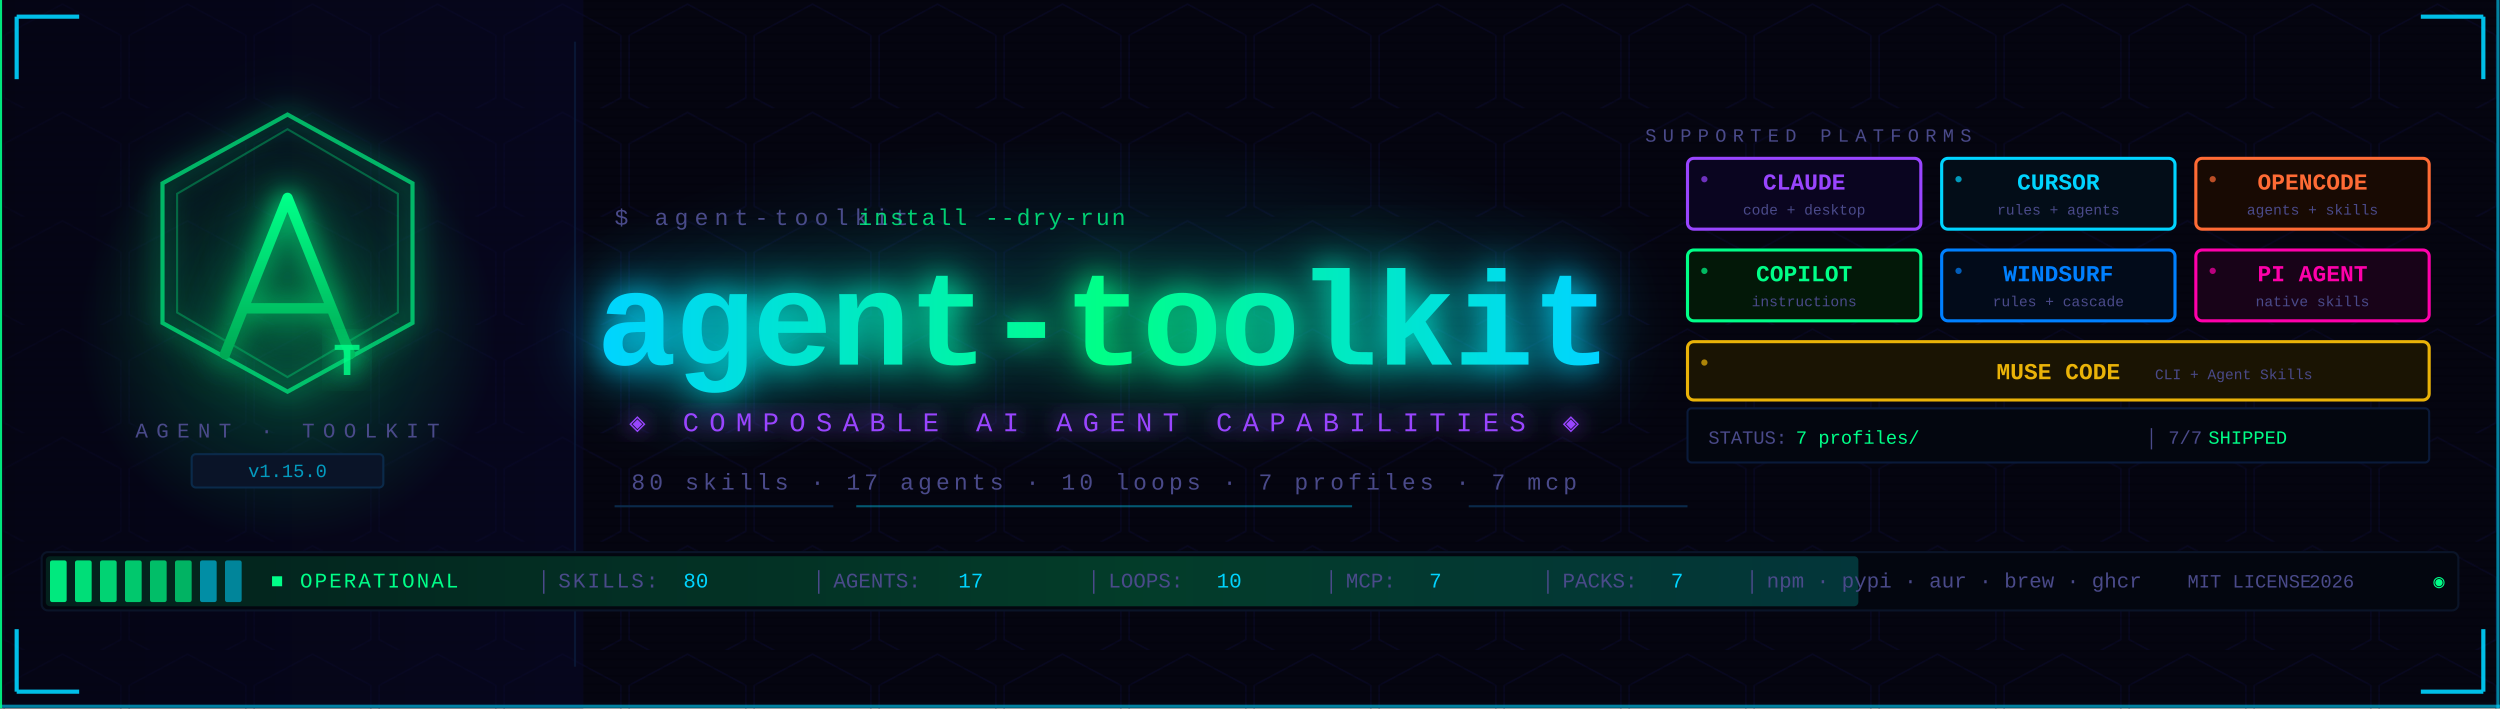
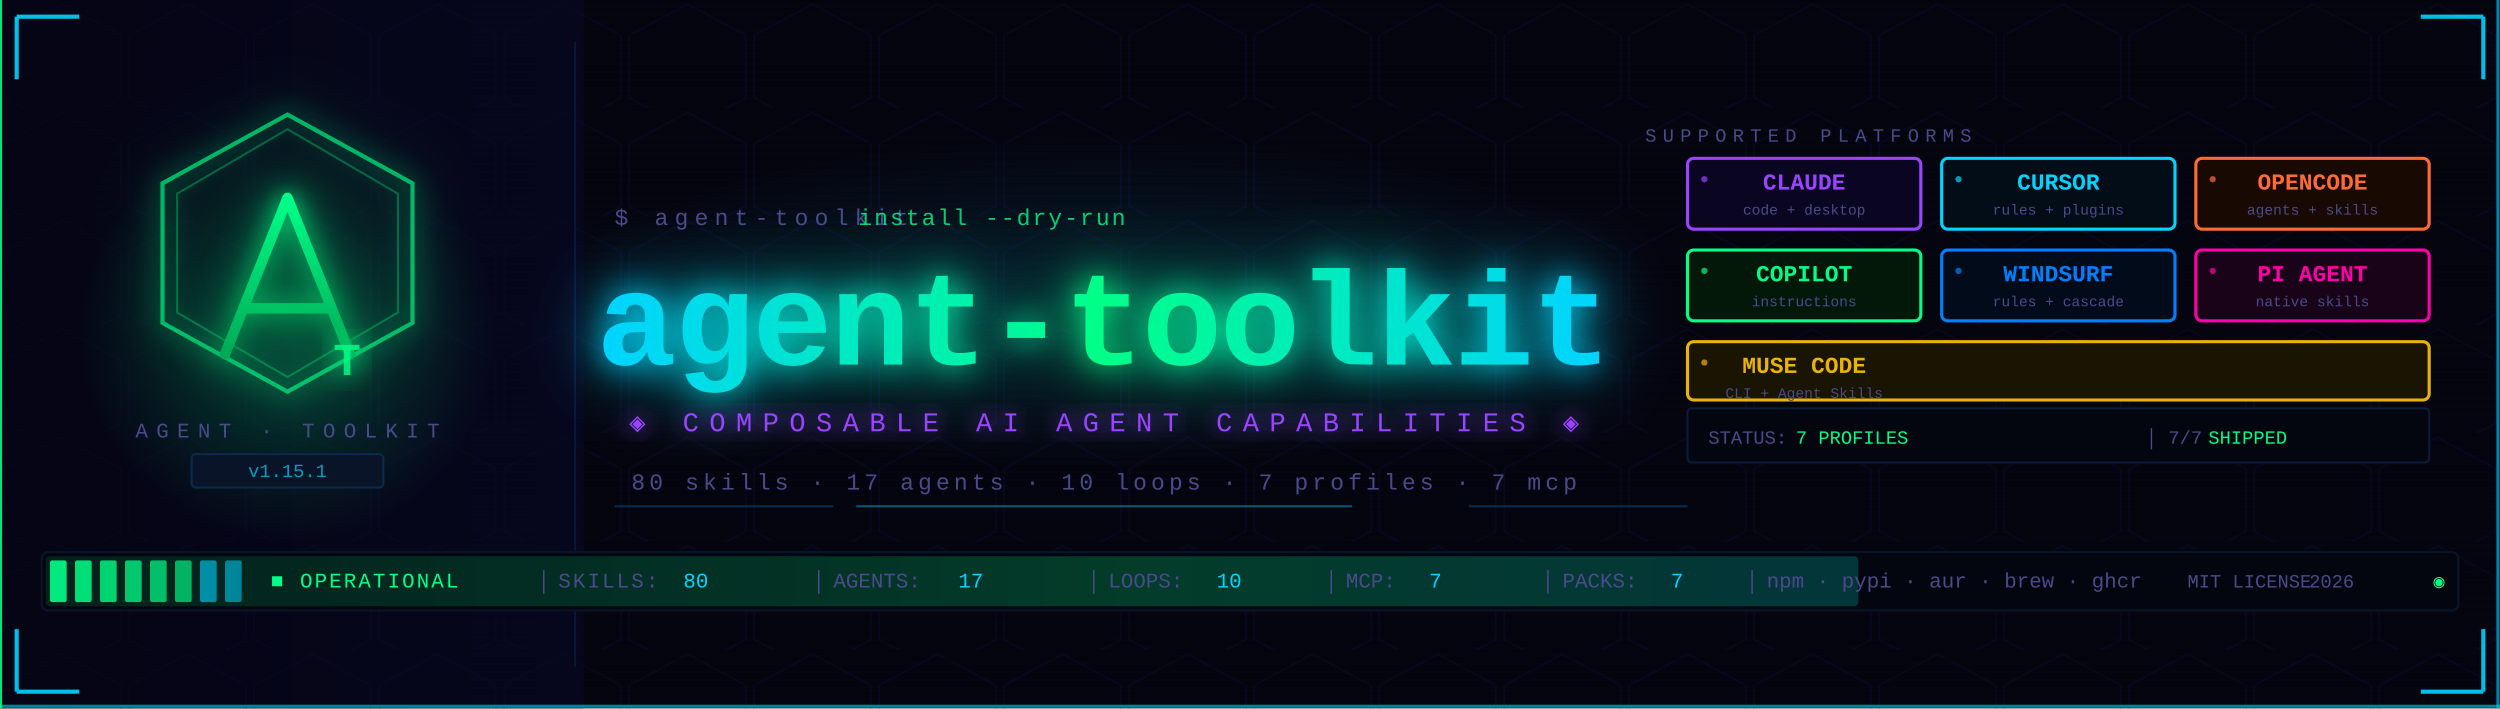
<svg xmlns="http://www.w3.org/2000/svg" width="1200" height="340" viewBox="0 0 1200 340">
  <defs>
    <pattern id="hexgrid" width="60" height="52" x="0" y="0" patternUnits="userSpaceOnUse">
      <polygon fill="none" stroke="#0a0a2a" stroke-width=".8" points="30 2 58 17 58 47 30 62 2 47 2 17" opacity=".6" />
    </pattern>
    <pattern id="scanlines" width="1" height="4" x="0" y="0" patternUnits="userSpaceOnUse">
      <rect width="1" height="1" fill="#000008" opacity=".18" />
    </pattern>
    <filter id="glow-green" width="200%" height="200%" x="-50%" y="-50%">
      <feGaussianBlur result="blur1" stdDeviation="6" />
      <feGaussianBlur result="blur2" stdDeviation="12" />
      <feMerge>
        <feMergeNode in="blur2" />
        <feMergeNode in="blur1" />
        <feMergeNode in="SourceGraphic" />
      </feMerge>
    </filter>
    <filter id="glow-cyan" width="200%" height="200%" x="-50%" y="-50%">
      <feGaussianBlur result="blur1" stdDeviation="8" />
      <feGaussianBlur result="blur2" stdDeviation="16" />
      <feMerge>
        <feMergeNode in="blur2" />
        <feMergeNode in="blur1" />
        <feMergeNode in="SourceGraphic" />
      </feMerge>
    </filter>
    <filter id="glow-purple" width="200%" height="200%" x="-50%" y="-50%">
      <feGaussianBlur result="blur1" stdDeviation="5" />
      <feMerge>
        <feMergeNode in="blur1" />
        <feMergeNode in="SourceGraphic" />
      </feMerge>
    </filter>
    <filter id="ambient-glow" width="160%" height="160%" x="-30%" y="-30%">
      <feGaussianBlur result="blur" stdDeviation="20" />
      <feMerge>
        <feMergeNode in="blur" />
        <feMergeNode in="SourceGraphic" />
      </feMerge>
    </filter>
    <linearGradient id="title-gradient" x1="0%" x2="100%" y1="0%" y2="0%">
      <stop offset="0%" stop-color="#00d4ff" />
      <stop offset="50%" stop-color="#0f8" />
      <stop offset="100%" stop-color="#00d4ff" />
    </linearGradient>
    <linearGradient id="progress-gradient" x1="0%" x2="100%" y1="0%" y2="0%">
      <stop offset="0%" stop-color="#0f8" stop-opacity=".2" />
      <stop offset="60%" stop-color="#0f8" />
      <stop offset="100%" stop-color="#00d4ff" />
    </linearGradient>
    <linearGradient id="at-gradient" x1="0%" x2="0%" y1="0%" y2="100%">
      <stop offset="0%" stop-color="#0f8" />
      <stop offset="100%" stop-color="#0a5" />
    </linearGradient>
    <radialGradient id="at-glow" cx="50%" cy="50%" r="50%">
      <stop offset="0%" stop-color="#0f8" stop-opacity=".25" />
      <stop offset="100%" stop-color="#0f8" stop-opacity="0" />
    </radialGradient>
    <radialGradient id="title-glow-bg" cx="50%" cy="50%" r="50%">
      <stop offset="0%" stop-color="#00d4ff" stop-opacity=".12" />
      <stop offset="100%" stop-color="#00d4ff" stop-opacity="0" />
    </radialGradient>
    <linearGradient id="left-panel-grad" x1="0%" x2="100%" y1="0%" y2="0%">
      <stop offset="0%" stop-color="#050518" />
      <stop offset="100%" stop-color="#08082a" />
    </linearGradient>
  </defs>
  <rect width="1200" height="340" fill="#050510" />
  <rect width="1200" height="340" fill="url(#hexgrid)" />
  <rect width="1200" height="340" fill="url(#scanlines)" />
  <rect width="280" height="340" x="0" y="0" fill="url(#left-panel-grad)" opacity=".5" />
  <line x1="0" x2="1200" y1="0" y2="0" stroke="#0f8" stroke-width="2" filter="url(#glow-green)" opacity=".8" />
  <line x1="0" x2="1200" y1="339" y2="339" stroke="#00d4ff" stroke-width="1.5" opacity=".6" />
  <line x1="0" x2="0" y1="0" y2="340" stroke="#0f8" stroke-width="2" opacity=".9" />
  <line x1="1199" x2="1199" y1="0" y2="340" stroke="#00d4ff" stroke-width="1.5" opacity=".6" />
  <line x1="276" x2="276" y1="20" y2="320" stroke="#0a1a3a" stroke-width="1" opacity=".8" />
  <path fill="none" stroke="#00d4ff" stroke-width="2" d="M 8,8 L 8,38 M 8,8 L 38,8" opacity=".9" />
  <path fill="none" stroke="#00d4ff" stroke-width="2" d="M 1192,8 L 1192,38 M 1192,8 L 1162,8" opacity=".9" />
  <path fill="none" stroke="#00d4ff" stroke-width="2" d="M 8,332 L 8,302 M 8,332 L 38,332" opacity=".9" />
  <path fill="none" stroke="#00d4ff" stroke-width="2" d="M 1192,332 L 1192,302 M 1192,332 L 1162,332" opacity=".9" />
  <ellipse cx="138" cy="160" fill="url(#at-glow)" rx="100" ry="100" />
  <polygon fill="none" stroke="#0f8" stroke-width="2" points="138 55 198 88 198 155 138 188 78 155 78 88" filter="url(#glow-green)" opacity=".7" />
  <polygon fill="none" stroke="#0f8" stroke-width="1" points="138 62 191 93 191 150 138 181 85 150 85 93" opacity=".3" />
  <path fill="none" stroke="url(#at-gradient)" stroke-linecap="round" stroke-linejoin="round" stroke-width="5" d="M 108,170 L 138,95 L 168,170 M 118,148 L 158,148" filter="url(#glow-green)" />
  <text x="160" y="180" fill="#0f8" filter="url(#glow-green)" font-family="'Courier New', monospace" font-size="22" font-weight="bold" opacity=".85">T</text>
  <text x="138" y="210" fill="#4a4a8a" font-family="'Courier New', monospace" font-size="10" letter-spacing="4" text-anchor="middle">AGENT · TOOLKIT</text>
  <rect width="92" height="16" x="92" y="218" fill="#0a1428" stroke="#0a2a4a" stroke-width="1" rx="2" />
-   <text x="138" y="229" fill="#00d4ff" font-family="'Courier New', monospace" font-size="9" opacity=".7" text-anchor="middle">v1.15.0</text>
+   <text x="138" y="229" fill="#00d4ff" font-family="'Courier New', monospace" font-size="9" opacity=".7" text-anchor="middle">v1.15.1</text>
  <ellipse cx="530" cy="145" fill="url(#title-glow-bg)" rx="265" ry="80" />
  <text x="295" y="108" fill="#4a4a8a" font-family="'Courier New', monospace" font-size="11" letter-spacing="3">$ agent-toolkit</text>
  <text x="412" y="108" fill="#0f8" font-family="'Courier New', monospace" font-size="11" letter-spacing="1" opacity=".8">install --dry-run</text>
  <text x="530" y="175" fill="url(#title-gradient)" filter="url(#glow-cyan)" font-family="'Courier New', monospace" font-size="64" font-weight="bold" letter-spacing="-1" text-anchor="middle">agent-toolkit</text>
  <text x="530" y="207" fill="#9945ff" filter="url(#glow-purple)" font-family="'Courier New', monospace" font-size="13" letter-spacing="5" text-anchor="middle">◈ COMPOSABLE AI AGENT CAPABILITIES ◈</text>
  <text x="530" y="235" fill="#4a4a8a" font-family="'Courier New', monospace" font-size="11" letter-spacing="2" text-anchor="middle">80 skills · 17 agents · 10 loops · 7 profiles · 7 mcp</text>
  <line x1="295" x2="400" y1="243" y2="243" stroke="#0a2a4a" stroke-width="1" />
  <line x1="411" x2="649" y1="243" y2="243" stroke="#00d4ff" stroke-width="1" opacity=".4" />
  <line x1="705" x2="810" y1="243" y2="243" stroke="#0a2a4a" stroke-width="1" />
  <text x="868" y="68" fill="#4a4a8a" font-family="'Courier New', monospace" font-size="9" letter-spacing="3" text-anchor="middle">SUPPORTED PLATFORMS</text>
  <rect width="112" height="34" x="810" y="76" fill="#0a0520" stroke="#9945ff" stroke-width="1.5" rx="3" />
  <text x="816" y="88" fill="#9945ff" font-family="'Courier New', monospace" font-size="7" opacity=".7">●</text>
  <text x="866" y="91" fill="#9945ff" font-family="'Courier New', monospace" font-size="11" font-weight="bold" text-anchor="middle">CLAUDE</text>
  <text x="866" y="103" fill="#4a4a8a" font-family="'Courier New', monospace" font-size="7" text-anchor="middle">code + desktop</text>
  <rect width="112" height="34" x="932" y="76" fill="#030d18" stroke="#00d4ff" stroke-width="1.5" rx="3" />
  <text x="938" y="88" fill="#00d4ff" font-family="'Courier New', monospace" font-size="7" opacity=".7">●</text>
  <text x="988" y="91" fill="#00d4ff" font-family="'Courier New', monospace" font-size="11" font-weight="bold" text-anchor="middle">CURSOR</text>
-   <text x="988" y="103" fill="#4a4a8a" font-family="'Courier New', monospace" font-size="7" text-anchor="middle">rules + agents</text>
+   <text x="988" y="103" fill="#4a4a8a" font-family="'Courier New', monospace" font-size="7" text-anchor="middle">rules + plugins</text>
  <rect width="112" height="34" x="1054" y="76" fill="#180a03" stroke="#ff6b35" stroke-width="1.5" rx="3" />
  <text x="1060" y="88" fill="#ff6b35" font-family="'Courier New', monospace" font-size="7" opacity=".7">●</text>
  <text x="1110" y="91" fill="#ff6b35" font-family="'Courier New', monospace" font-size="11" font-weight="bold" text-anchor="middle">OPENCODE</text>
  <text x="1110" y="103" fill="#4a4a8a" font-family="'Courier New', monospace" font-size="7" text-anchor="middle">agents + skills</text>
  <rect width="112" height="34" x="810" y="120" fill="#031808" stroke="#0f8" stroke-width="1.5" rx="3" />
  <text x="816" y="132" fill="#0f8" font-family="'Courier New', monospace" font-size="7" opacity=".7">●</text>
  <text x="866" y="135" fill="#0f8" font-family="'Courier New', monospace" font-size="11" font-weight="bold" text-anchor="middle">COPILOT</text>
  <text x="866" y="147" fill="#4a4a8a" font-family="'Courier New', monospace" font-size="7" text-anchor="middle">instructions</text>
  <rect width="112" height="34" x="932" y="120" fill="#020b1a" stroke="#0080ff" stroke-width="1.5" rx="3" />
  <text x="938" y="132" fill="#0080ff" font-family="'Courier New', monospace" font-size="7" opacity=".7">●</text>
  <text x="988" y="135" fill="#0080ff" font-family="'Courier New', monospace" font-size="11" font-weight="bold" text-anchor="middle">WINDSURF</text>
  <text x="988" y="147" fill="#4a4a8a" font-family="'Courier New', monospace" font-size="7" text-anchor="middle">rules + cascade</text>
  <rect width="112" height="34" x="1054" y="120" fill="#180318" stroke="#f0a" stroke-width="1.5" rx="3" />
  <text x="1060" y="132" fill="#f0a" font-family="'Courier New', monospace" font-size="7" opacity=".7">●</text>
  <text x="1110" y="135" fill="#f0a" font-family="'Courier New', monospace" font-size="11" font-weight="bold" text-anchor="middle">PI AGENT</text>
  <text x="1110" y="147" fill="#4a4a8a" font-family="'Courier New', monospace" font-size="7" text-anchor="middle">native skills</text>
  <rect width="356" height="28" x="810" y="164" fill="#1a1403" stroke="#eab308" stroke-width="1.5" rx="3" />
  <text x="816" y="176" fill="#eab308" font-family="'Courier New', monospace" font-size="7" opacity=".7">●</text>
-   <text x="988" y="182" fill="#eab308" font-family="'Courier New', monospace" font-size="11" font-weight="bold" text-anchor="middle">MUSE CODE</text>
-   <text x="1110" y="182" fill="#4a4a8a" font-family="'Courier New', monospace" font-size="7" text-anchor="end">CLI + Agent Skills</text>
+   <text x="866" y="179" fill="#eab308" font-family="'Courier New', monospace" font-size="11" font-weight="bold" text-anchor="middle">MUSE CODE</text>
+   <text x="866" y="191" fill="#4a4a8a" font-family="'Courier New', monospace" font-size="7" text-anchor="middle">CLI + Agent Skills</text>
  <rect width="356" height="26" x="810" y="196" fill="#03060f" stroke="#0a1a3a" stroke-width="1" rx="2" />
  <text x="820" y="213" fill="#4a4a8a" font-family="'Courier New', monospace" font-size="9">STATUS:</text>
-   <text x="862" y="213" fill="#0f8" font-family="'Courier New', monospace" font-size="9">7 profiles/</text>
+   <text x="862" y="213" fill="#0f8" font-family="'Courier New', monospace" font-size="9">7 PROFILES</text>
  <text x="1030" y="213" fill="#4a4a8a" font-family="'Courier New', monospace" font-size="9">│ 7/7</text>
  <text x="1060" y="213" fill="#0f8" font-family="'Courier New', monospace" font-size="9">SHIPPED</text>
  <rect width="1160" height="28" x="20" y="265" fill="#03060f" stroke="#0a1428" stroke-width="1" rx="3" />
  <rect width="870" height="24" x="22" y="267" fill="url(#progress-gradient)" opacity=".15" rx="2" />
  <rect width="870" height="24" x="22" y="267" fill="#0f8" opacity=".08" rx="2" />
  <rect width="8" height="20" x="24" y="269" fill="#0f8" opacity=".9" rx="1" />
  <rect width="8" height="20" x="36" y="269" fill="#0f8" opacity=".85" rx="1" />
  <rect width="8" height="20" x="48" y="269" fill="#0f8" opacity=".8" rx="1" />
  <rect width="8" height="20" x="60" y="269" fill="#0f8" opacity=".75" rx="1" />
  <rect width="8" height="20" x="72" y="269" fill="#0f8" opacity=".7" rx="1" />
  <rect width="8" height="20" x="84" y="269" fill="#0f8" opacity=".65" rx="1" />
  <rect width="8" height="20" x="96" y="269" fill="#00d4ff" opacity=".6" rx="1" />
  <rect width="8" height="20" x="108" y="269" fill="#00d4ff" opacity=".55" rx="1" />
  <text x="130" y="282" fill="#0f8" font-family="'Courier New', monospace" font-size="10" letter-spacing="1">■ OPERATIONAL</text>
  <text x="258" y="282" fill="#4a4a8a" font-family="'Courier New', monospace" font-size="10">│</text>
  <text x="268" y="282" fill="#4a4a8a" font-family="'Courier New', monospace" font-size="10" letter-spacing="1">SKILLS:</text>
  <text x="328" y="282" fill="#00d4ff" font-family="'Courier New', monospace" font-size="10">80</text>
  <text x="390" y="282" fill="#4a4a8a" font-family="'Courier New', monospace" font-size="10">│</text>
  <text x="400" y="282" fill="#4a4a8a" font-family="'Courier New', monospace" font-size="10">AGENTS:</text>
  <text x="460" y="282" fill="#00d4ff" font-family="'Courier New', monospace" font-size="10">17</text>
  <text x="522" y="282" fill="#4a4a8a" font-family="'Courier New', monospace" font-size="10">│</text>
  <text x="532" y="282" fill="#4a4a8a" font-family="'Courier New', monospace" font-size="10">LOOPS:</text>
  <text x="584" y="282" fill="#00d4ff" font-family="'Courier New', monospace" font-size="10">10</text>
  <text x="636" y="282" fill="#4a4a8a" font-family="'Courier New', monospace" font-size="10">│</text>
  <text x="646" y="282" fill="#4a4a8a" font-family="'Courier New', monospace" font-size="10">MCP:</text>
  <text x="686" y="282" fill="#00d4ff" font-family="'Courier New', monospace" font-size="10">7</text>
  <text x="740" y="282" fill="#4a4a8a" font-family="'Courier New', monospace" font-size="10">│</text>
  <text x="750" y="282" fill="#4a4a8a" font-family="'Courier New', monospace" font-size="10">PACKS:</text>
  <text x="802" y="282" fill="#00d4ff" font-family="'Courier New', monospace" font-size="10">7</text>
  <text x="838" y="282" fill="#4a4a8a" font-family="'Courier New', monospace" font-size="10">│</text>
  <text x="848" y="282" fill="#4a4a8a" font-family="'Courier New', monospace" font-size="10">npm · pypi · aur · brew · ghcr</text>
  <text x="1050" y="282" fill="#4a4a8a" font-family="'Courier New', monospace" font-size="9">MIT LICENSE</text>
  <text x="1130" y="282" fill="#4a4a8a" font-family="'Courier New', monospace" font-size="9" text-anchor="end">2026</text>
  <text x="1168" y="282" fill="#0f8" font-family="'Courier New', monospace" font-size="9">◉</text>
  <polygon fill="none" stroke="#0f8" stroke-width="3" points="138 55 198 88 198 155 138 188 78 155 78 88" opacity="0">
    <animate attributeName="opacity" dur="3s" repeatCount="indefinite" values="0;0.4;0" />
    <animate attributeName="stroke-width" dur="3s" repeatCount="indefinite" values="3;8;3" />
  </polygon>
</svg>
